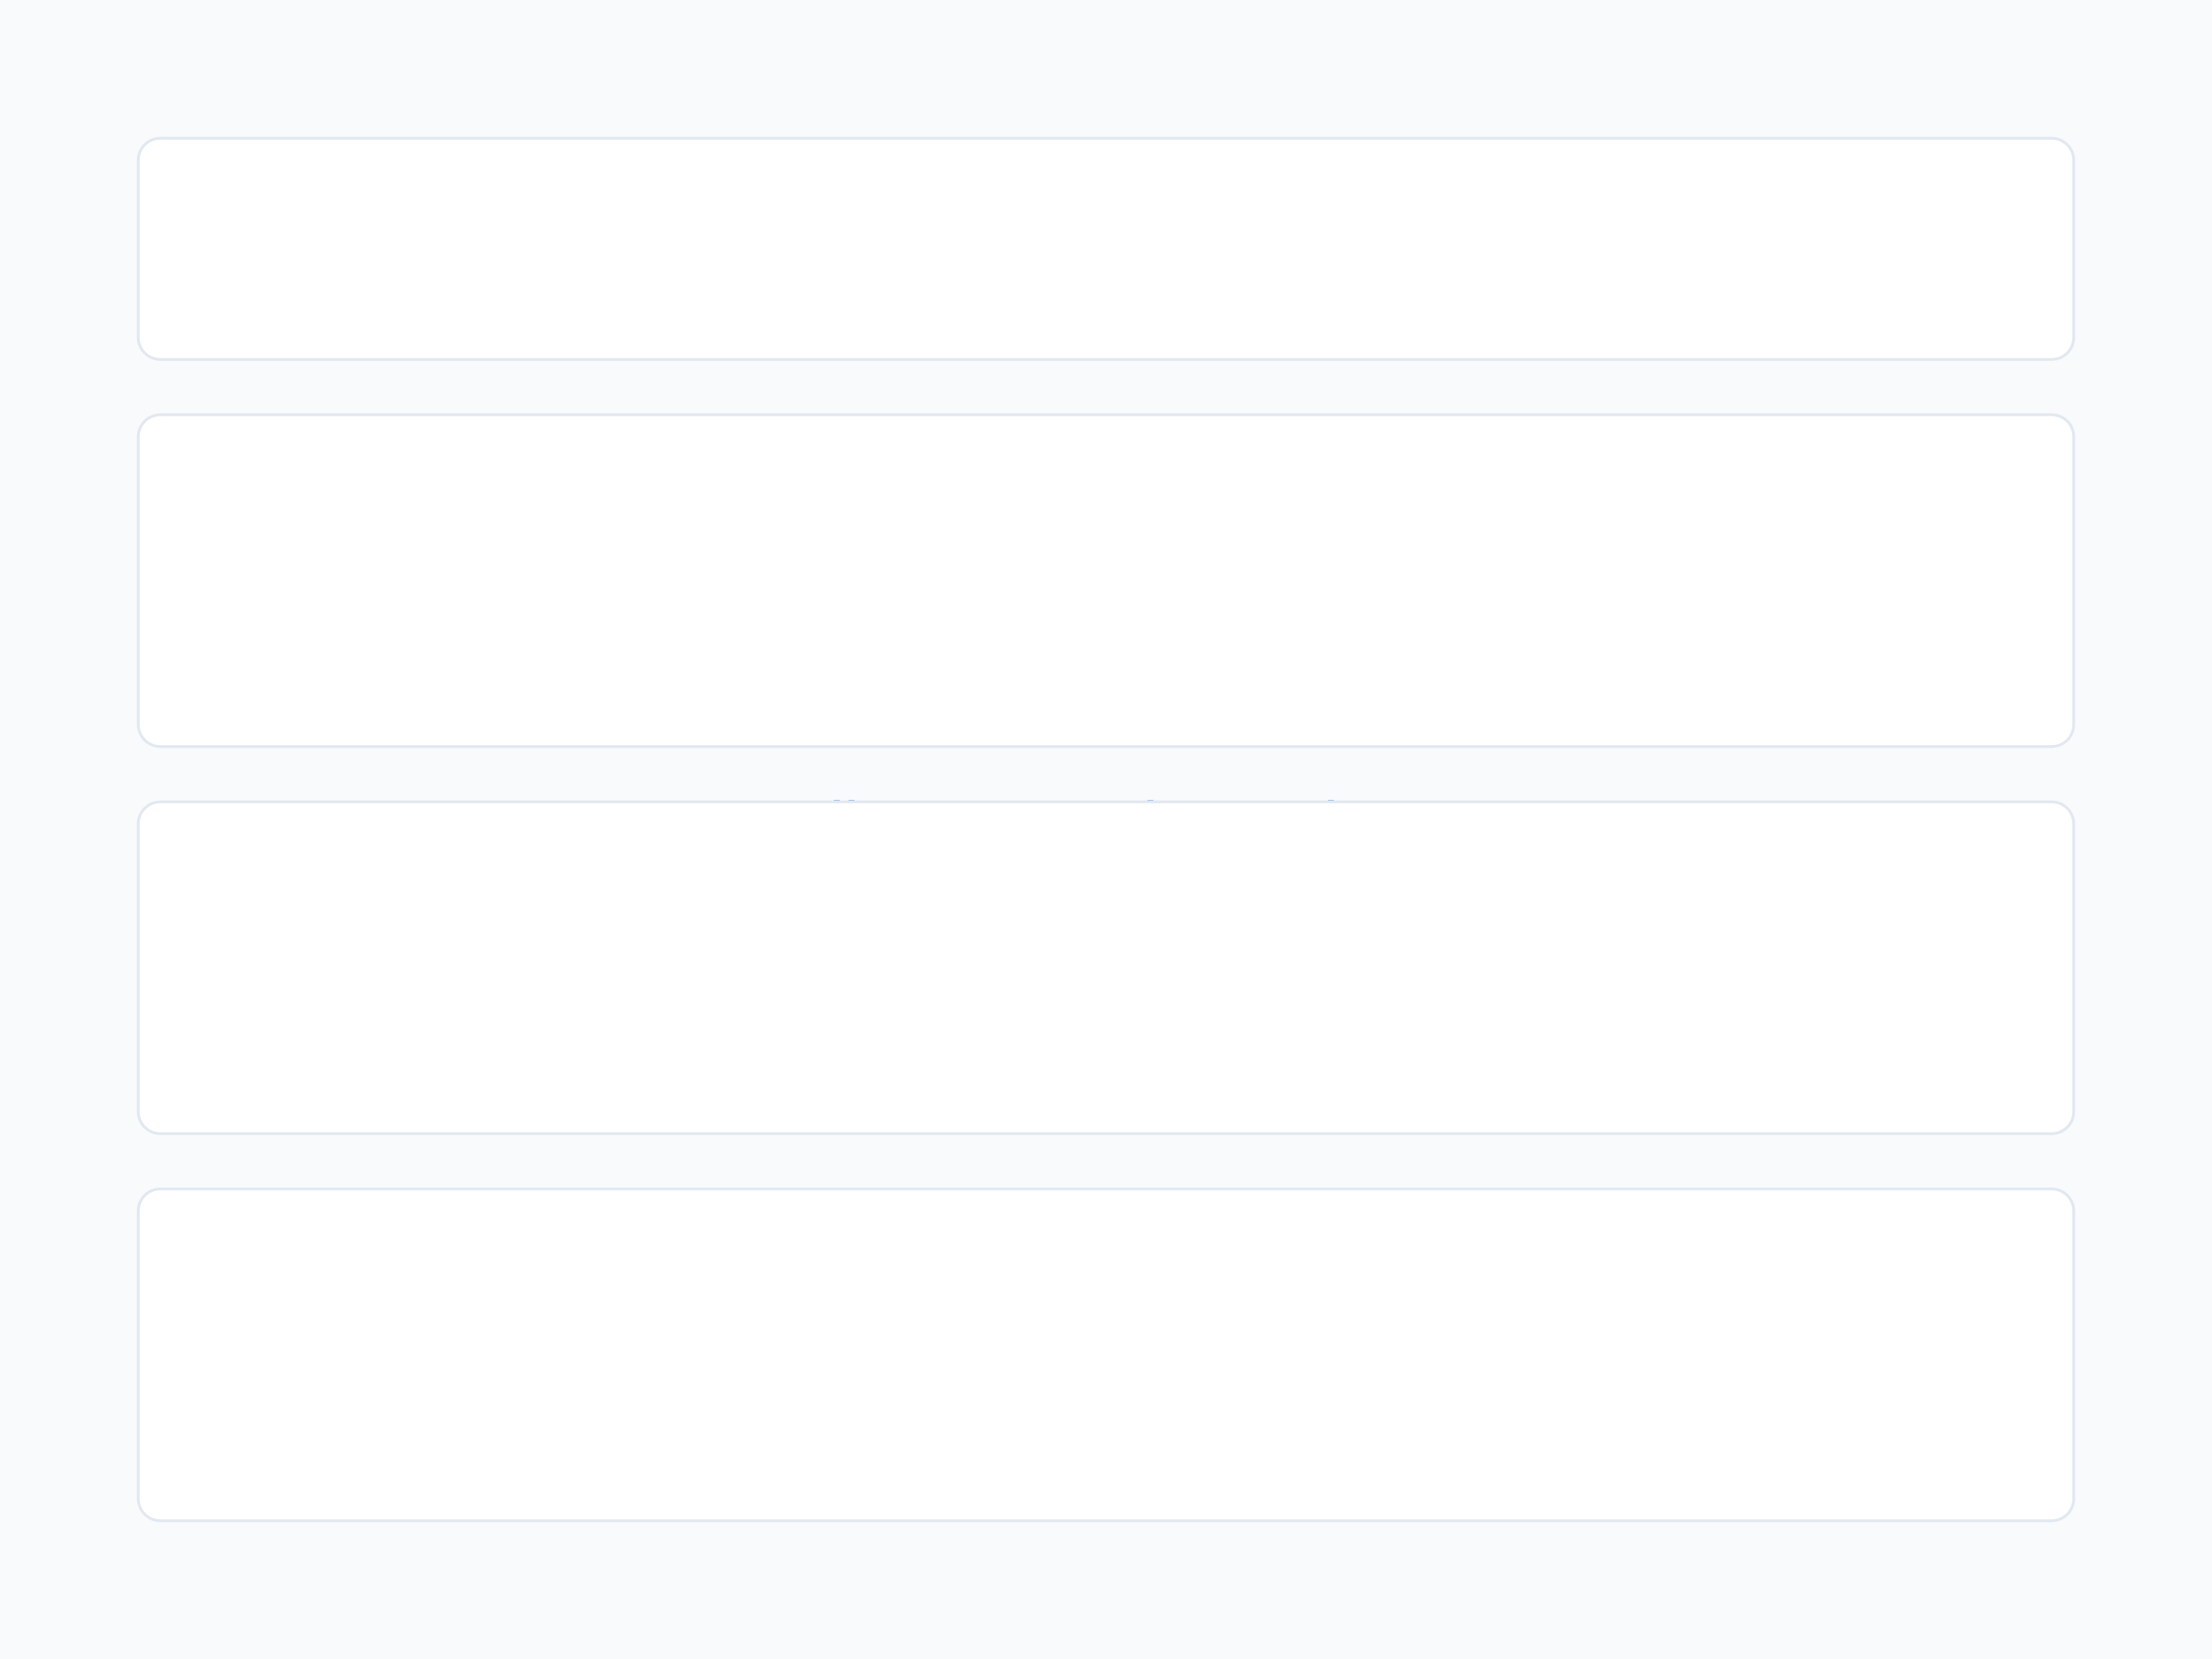
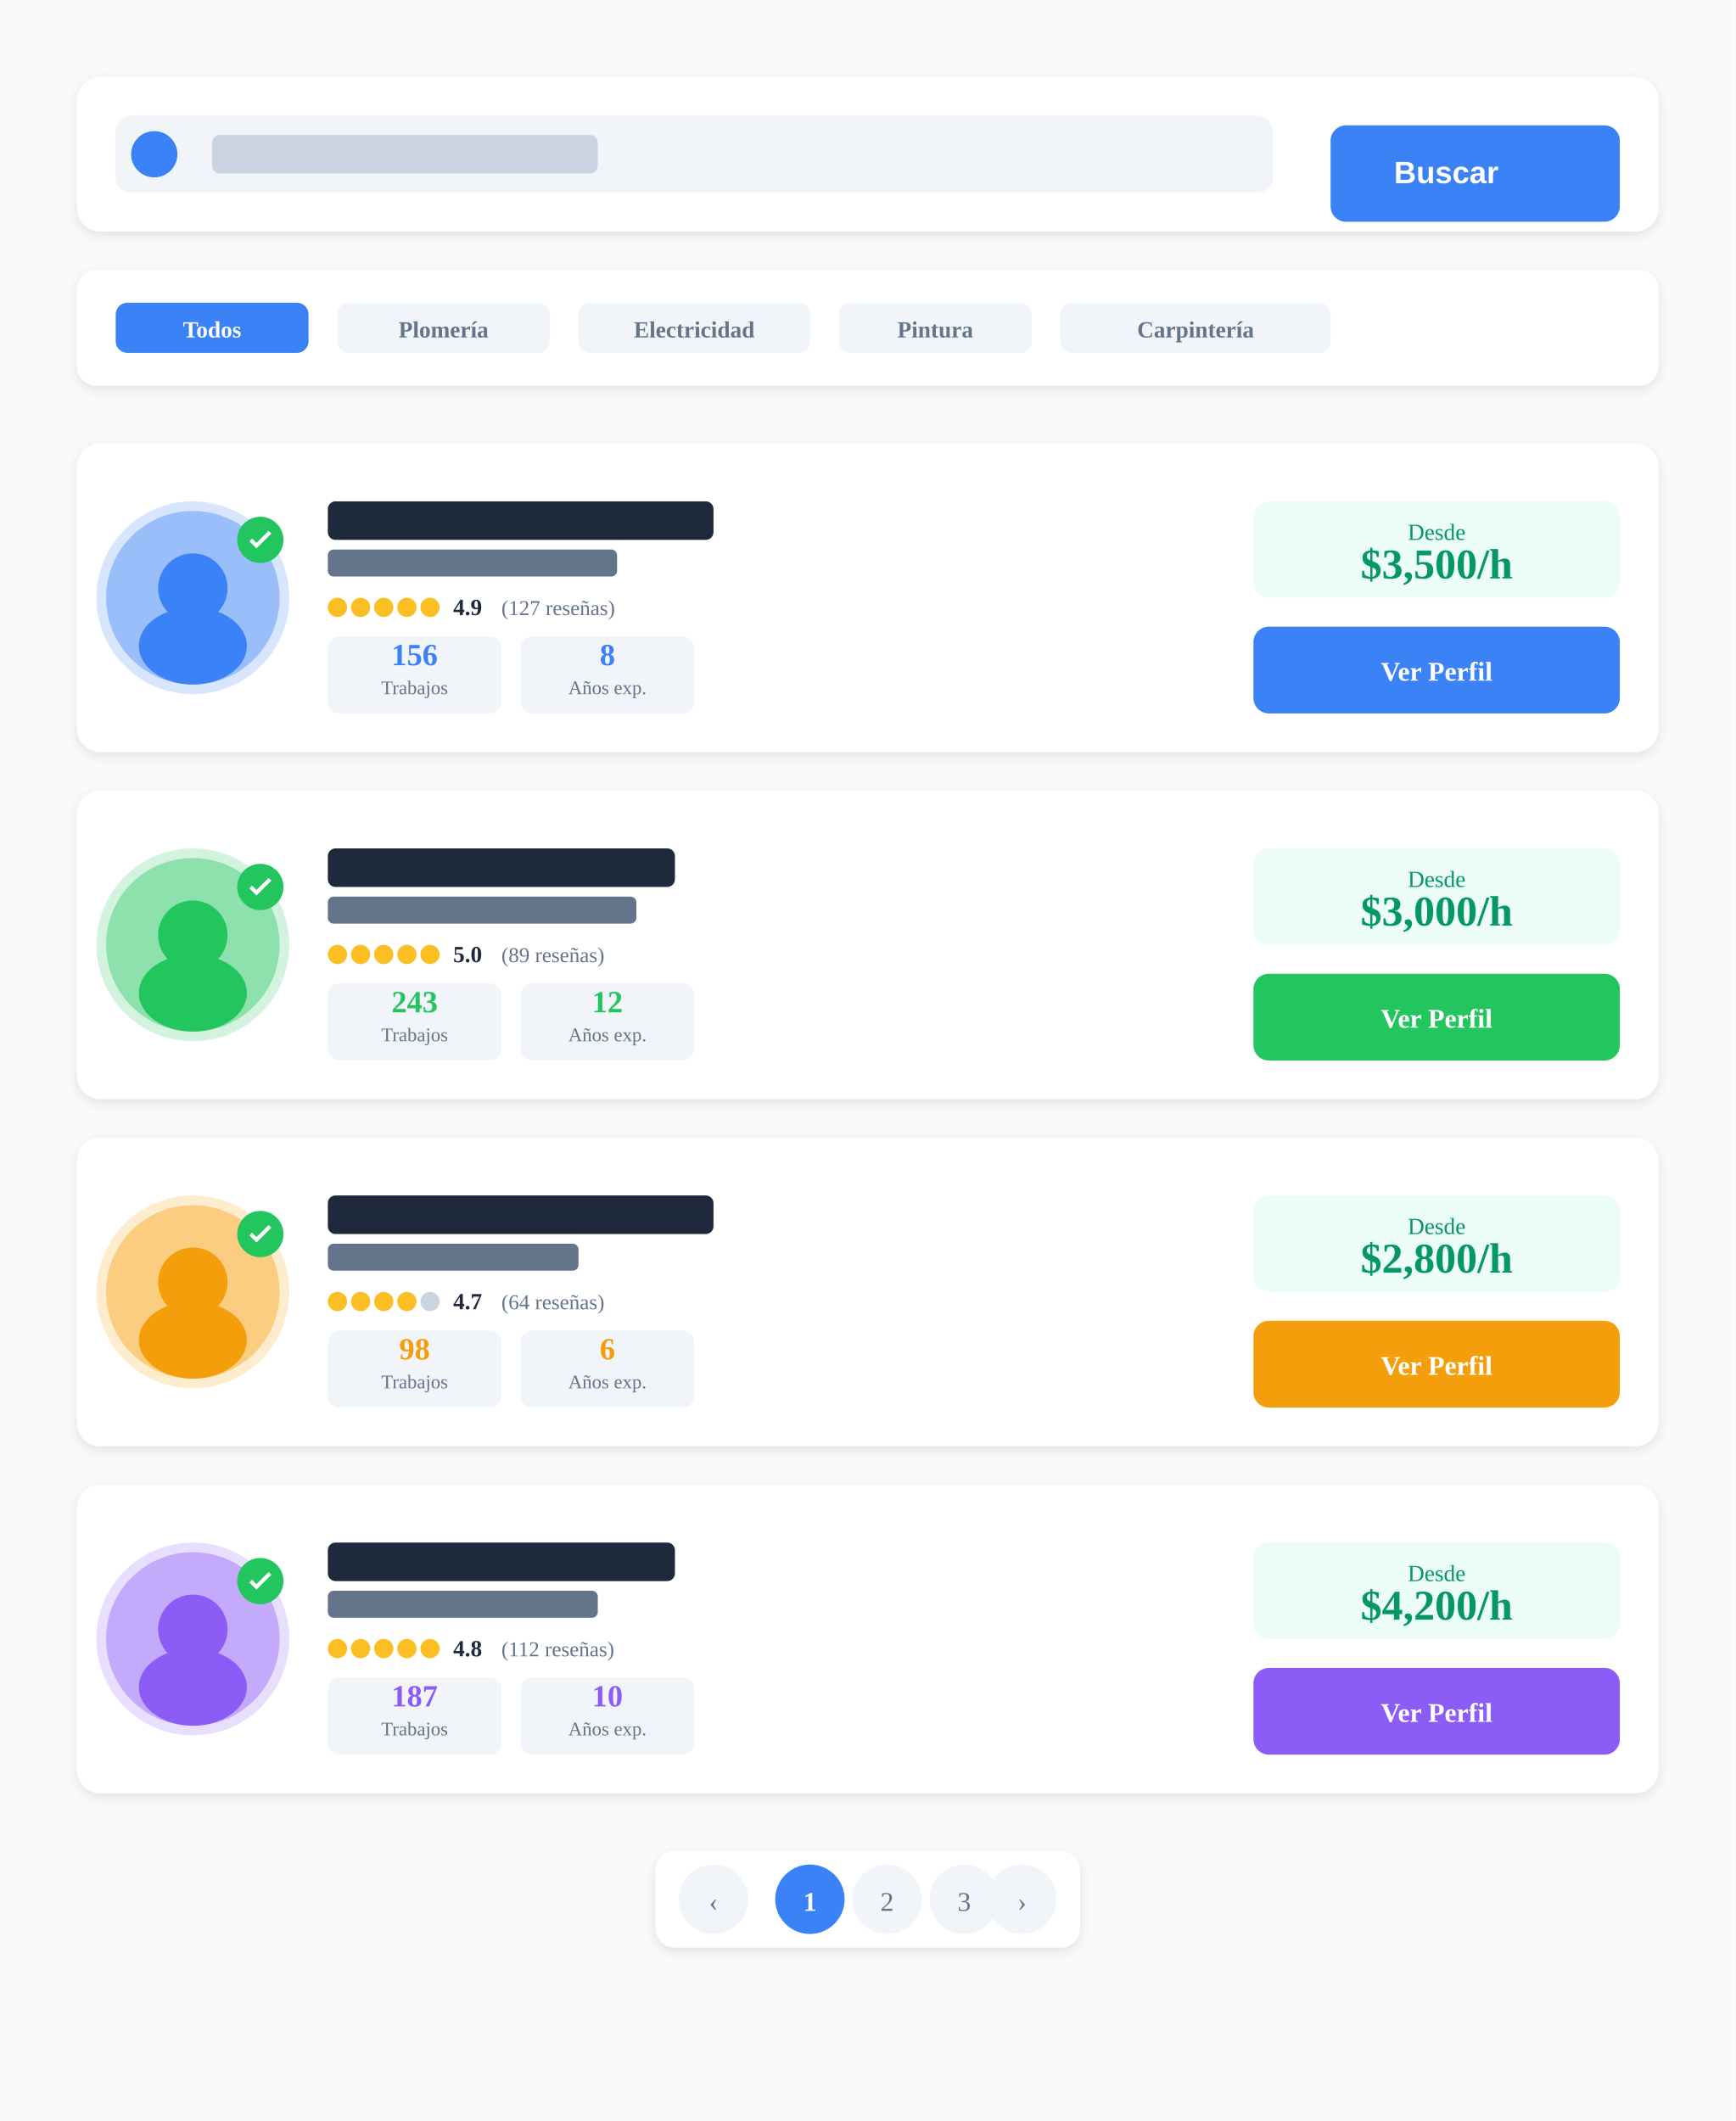
- <svg xmlns="http://www.w3.org/2000/svg" width="800" height="600">
+ <svg xmlns="http://www.w3.org/2000/svg" width="900" height="1100">
  <rect width="100%" height="100%" fill="#f8fafc" />
-   <text x="50%" y="50%" font-family="Arial" font-size="24" fill="#3b82f6" text-anchor="middle" dominant-baseline="middle">Client Search Mockup</text>
-   <rect x="50" y="50" width="700" height="80" rx="8" fill="#ffffff" stroke="#e2e8f0" />
-   <rect x="50" y="150" width="700" height="120" rx="8" fill="#ffffff" stroke="#e2e8f0" />
-   <rect x="50" y="290" width="700" height="120" rx="8" fill="#ffffff" stroke="#e2e8f0" />
-   <rect x="50" y="430" width="700" height="120" rx="8" fill="#ffffff" stroke="#e2e8f0" />
+   <rect x="40" y="40" width="820" height="80" rx="12" fill="#ffffff" filter="url(#shadow)" />
+   <rect x="60" y="60" width="600" height="40" rx="8" fill="#f1f5f9" />
+   <circle cx="80" cy="80" r="12" fill="#3b82f6" />
+   <rect x="110" y="70" width="200" height="20" rx="4" fill="#cbd5e1" />
+   <rect x="690" y="65" width="150" height="50" rx="8" fill="#3b82f6" />
+   <text x="750" y="95" font-family="Arial" font-size="16" fill="#ffffff" font-weight="bold" text-anchor="middle">Buscar</text>
+   <rect x="40" y="140" width="820" height="60" rx="10" fill="#ffffff" filter="url(#shadow)" />
+   <rect x="60" y="157" width="100" height="26" rx="6" fill="#3b82f6" />
+   <text x="110" y="175" font-size="12" fill="#ffffff" font-weight="bold" text-anchor="middle">Todos</text>
+   <rect x="175" y="157" width="110" height="26" rx="6" fill="#f1f5f9" />
+   <text x="230" y="175" font-size="12" fill="#64748b" font-weight="bold" text-anchor="middle">Plomería</text>
+   <rect x="300" y="157" width="120" height="26" rx="6" fill="#f1f5f9" />
+   <text x="360" y="175" font-size="12" fill="#64748b" font-weight="bold" text-anchor="middle">Electricidad</text>
+   <rect x="435" y="157" width="100" height="26" rx="6" fill="#f1f5f9" />
+   <text x="485" y="175" font-size="12" fill="#64748b" font-weight="bold" text-anchor="middle">Pintura</text>
+   <rect x="550" y="157" width="140" height="26" rx="6" fill="#f1f5f9" />
+   <text x="620" y="175" font-size="12" fill="#64748b" font-weight="bold" text-anchor="middle">Carpintería</text>
+   <rect x="40" y="230" width="820" height="160" rx="12" fill="#ffffff" filter="url(#shadow)" />
+   <circle cx="100" cy="310" r="50" fill="#3b82f6" opacity="0.2" />
+   <circle cx="100" cy="310" r="45" fill="#3b82f6" opacity="0.4" />
+   <circle cx="100" cy="305" r="18" fill="#3b82f6" />
+   <ellipse cx="100" cy="335" rx="28" ry="20" fill="#3b82f6" />
+   <circle cx="135" cy="280" r="12" fill="#22c55e" />
+   <path d="M 130 280 L 133 283 L 140 276" stroke="#ffffff" stroke-width="2" fill="none" />
+   <rect x="170" y="260" width="200" height="20" rx="4" fill="#1e293b" />
+   <text x="180" y="275" font-size="14" fill="#1e293b" font-weight="bold">Carlos Rodríguez</text>
+   <rect x="170" y="285" width="150" height="14" rx="3" fill="#64748b" />
+   <text x="180" y="296" font-size="11" fill="#64748b">Electricista Certificado</text>
+   <circle cx="175" cy="315" r="5" fill="#fbbf24" />
+   <circle cx="187" cy="315" r="5" fill="#fbbf24" />
+   <circle cx="199" cy="315" r="5" fill="#fbbf24" />
+   <circle cx="211" cy="315" r="5" fill="#fbbf24" />
+   <circle cx="223" cy="315" r="5" fill="#fbbf24" />
+   <text x="235" y="319" font-size="12" fill="#1e293b" font-weight="bold">4.9</text>
+   <text x="260" y="319" font-size="11" fill="#64748b">(127 reseñas)</text>
+   <rect x="170" y="330" width="90" height="40" rx="6" fill="#f1f5f9" />
+   <text x="215" y="345" font-size="16" fill="#3b82f6" font-weight="bold" text-anchor="middle">156</text>
+   <text x="215" y="360" font-size="10" fill="#64748b" text-anchor="middle">Trabajos</text>
+   <rect x="270" y="330" width="90" height="40" rx="6" fill="#f1f5f9" />
+   <text x="315" y="345" font-size="16" fill="#3b82f6" font-weight="bold" text-anchor="middle">8</text>
+   <text x="315" y="360" font-size="10" fill="#64748b" text-anchor="middle">Años exp.</text>
+   <rect x="650" y="260" width="190" height="50" rx="8" fill="#ecfdf5" />
+   <text x="745" y="280" font-size="12" fill="#059669" text-anchor="middle">Desde</text>
+   <text x="745" y="300" font-size="22" fill="#059669" font-weight="bold" text-anchor="middle">$3,500/h</text>
+   <rect x="650" y="325" width="190" height="45" rx="8" fill="#3b82f6" />
+   <text x="745" y="353" font-size="14" fill="#ffffff" font-weight="bold" text-anchor="middle">Ver Perfil</text>
+   <rect x="40" y="410" width="820" height="160" rx="12" fill="#ffffff" filter="url(#shadow)" />
+   <circle cx="100" cy="490" r="50" fill="#22c55e" opacity="0.2" />
+   <circle cx="100" cy="490" r="45" fill="#22c55e" opacity="0.4" />
+   <circle cx="100" cy="485" r="18" fill="#22c55e" />
+   <ellipse cx="100" cy="515" rx="28" ry="20" fill="#22c55e" />
+   <circle cx="135" cy="460" r="12" fill="#22c55e" />
+   <path d="M 130 460 L 133 463 L 140 456" stroke="#ffffff" stroke-width="2" fill="none" />
+   <rect x="170" y="440" width="180" height="20" rx="4" fill="#1e293b" />
+   <text x="180" y="455" font-size="14" fill="#1e293b" font-weight="bold">María González</text>
+   <rect x="170" y="465" width="160" height="14" rx="3" fill="#64748b" />
+   <text x="180" y="476" font-size="11" fill="#64748b">Plomera Profesional</text>
+   <circle cx="175" cy="495" r="5" fill="#fbbf24" />
+   <circle cx="187" cy="495" r="5" fill="#fbbf24" />
+   <circle cx="199" cy="495" r="5" fill="#fbbf24" />
+   <circle cx="211" cy="495" r="5" fill="#fbbf24" />
+   <circle cx="223" cy="495" r="5" fill="#fbbf24" />
+   <text x="235" y="499" font-size="12" fill="#1e293b" font-weight="bold">5.0</text>
+   <text x="260" y="499" font-size="11" fill="#64748b">(89 reseñas)</text>
+   <rect x="170" y="510" width="90" height="40" rx="6" fill="#f1f5f9" />
+   <text x="215" y="525" font-size="16" fill="#22c55e" font-weight="bold" text-anchor="middle">243</text>
+   <text x="215" y="540" font-size="10" fill="#64748b" text-anchor="middle">Trabajos</text>
+   <rect x="270" y="510" width="90" height="40" rx="6" fill="#f1f5f9" />
+   <text x="315" y="525" font-size="16" fill="#22c55e" font-weight="bold" text-anchor="middle">12</text>
+   <text x="315" y="540" font-size="10" fill="#64748b" text-anchor="middle">Años exp.</text>
+   <rect x="650" y="440" width="190" height="50" rx="8" fill="#ecfdf5" />
+   <text x="745" y="460" font-size="12" fill="#059669" text-anchor="middle">Desde</text>
+   <text x="745" y="480" font-size="22" fill="#059669" font-weight="bold" text-anchor="middle">$3,000/h</text>
+   <rect x="650" y="505" width="190" height="45" rx="8" fill="#22c55e" />
+   <text x="745" y="533" font-size="14" fill="#ffffff" font-weight="bold" text-anchor="middle">Ver Perfil</text>
+   <rect x="40" y="590" width="820" height="160" rx="12" fill="#ffffff" filter="url(#shadow)" />
+   <circle cx="100" cy="670" r="50" fill="#f59e0b" opacity="0.2" />
+   <circle cx="100" cy="670" r="45" fill="#f59e0b" opacity="0.4" />
+   <circle cx="100" cy="665" r="18" fill="#f59e0b" />
+   <ellipse cx="100" cy="695" rx="28" ry="20" fill="#f59e0b" />
+   <circle cx="135" cy="640" r="12" fill="#22c55e" />
+   <path d="M 130 640 L 133 643 L 140 636" stroke="#ffffff" stroke-width="2" fill="none" />
+   <rect x="170" y="620" width="200" height="20" rx="4" fill="#1e293b" />
+   <text x="180" y="635" font-size="14" fill="#1e293b" font-weight="bold">Juan Pablo Martínez</text>
+   <rect x="170" y="645" width="130" height="14" rx="3" fill="#64748b" />
+   <text x="180" y="656" font-size="11" fill="#64748b">Pintor y Decorador</text>
+   <circle cx="175" cy="675" r="5" fill="#fbbf24" />
+   <circle cx="187" cy="675" r="5" fill="#fbbf24" />
+   <circle cx="199" cy="675" r="5" fill="#fbbf24" />
+   <circle cx="211" cy="675" r="5" fill="#fbbf24" />
+   <circle cx="223" cy="675" r="5" fill="#cbd5e1" />
+   <text x="235" y="679" font-size="12" fill="#1e293b" font-weight="bold">4.7</text>
+   <text x="260" y="679" font-size="11" fill="#64748b">(64 reseñas)</text>
+   <rect x="170" y="690" width="90" height="40" rx="6" fill="#f1f5f9" />
+   <text x="215" y="705" font-size="16" fill="#f59e0b" font-weight="bold" text-anchor="middle">98</text>
+   <text x="215" y="720" font-size="10" fill="#64748b" text-anchor="middle">Trabajos</text>
+   <rect x="270" y="690" width="90" height="40" rx="6" fill="#f1f5f9" />
+   <text x="315" y="705" font-size="16" fill="#f59e0b" font-weight="bold" text-anchor="middle">6</text>
+   <text x="315" y="720" font-size="10" fill="#64748b" text-anchor="middle">Años exp.</text>
+   <rect x="650" y="620" width="190" height="50" rx="8" fill="#ecfdf5" />
+   <text x="745" y="640" font-size="12" fill="#059669" text-anchor="middle">Desde</text>
+   <text x="745" y="660" font-size="22" fill="#059669" font-weight="bold" text-anchor="middle">$2,800/h</text>
+   <rect x="650" y="685" width="190" height="45" rx="8" fill="#f59e0b" />
+   <text x="745" y="713" font-size="14" fill="#ffffff" font-weight="bold" text-anchor="middle">Ver Perfil</text>
+   <rect x="40" y="770" width="820" height="160" rx="12" fill="#ffffff" filter="url(#shadow)" />
+   <circle cx="100" cy="850" r="50" fill="#8b5cf6" opacity="0.2" />
+   <circle cx="100" cy="850" r="45" fill="#8b5cf6" opacity="0.4" />
+   <circle cx="100" cy="845" r="18" fill="#8b5cf6" />
+   <ellipse cx="100" cy="875" rx="28" ry="20" fill="#8b5cf6" />
+   <circle cx="135" cy="820" r="12" fill="#22c55e" />
+   <path d="M 130 820 L 133 823 L 140 816" stroke="#ffffff" stroke-width="2" fill="none" />
+   <rect x="170" y="800" width="180" height="20" rx="4" fill="#1e293b" />
+   <text x="180" y="815" font-size="14" fill="#1e293b" font-weight="bold">Ana Fernández</text>
+   <rect x="170" y="825" width="140" height="14" rx="3" fill="#64748b" />
+   <text x="180" y="836" font-size="11" fill="#64748b">Carpintera Artesanal</text>
+   <circle cx="175" cy="855" r="5" fill="#fbbf24" />
+   <circle cx="187" cy="855" r="5" fill="#fbbf24" />
+   <circle cx="199" cy="855" r="5" fill="#fbbf24" />
+   <circle cx="211" cy="855" r="5" fill="#fbbf24" />
+   <circle cx="223" cy="855" r="5" fill="#fbbf24" />
+   <text x="235" y="859" font-size="12" fill="#1e293b" font-weight="bold">4.8</text>
+   <text x="260" y="859" font-size="11" fill="#64748b">(112 reseñas)</text>
+   <rect x="170" y="870" width="90" height="40" rx="6" fill="#f1f5f9" />
+   <text x="215" y="885" font-size="16" fill="#8b5cf6" font-weight="bold" text-anchor="middle">187</text>
+   <text x="215" y="900" font-size="10" fill="#64748b" text-anchor="middle">Trabajos</text>
+   <rect x="270" y="870" width="90" height="40" rx="6" fill="#f1f5f9" />
+   <text x="315" y="885" font-size="16" fill="#8b5cf6" font-weight="bold" text-anchor="middle">10</text>
+   <text x="315" y="900" font-size="10" fill="#64748b" text-anchor="middle">Años exp.</text>
+   <rect x="650" y="800" width="190" height="50" rx="8" fill="#ecfdf5" />
+   <text x="745" y="820" font-size="12" fill="#059669" text-anchor="middle">Desde</text>
+   <text x="745" y="840" font-size="22" fill="#059669" font-weight="bold" text-anchor="middle">$4,200/h</text>
+   <rect x="650" y="865" width="190" height="45" rx="8" fill="#8b5cf6" />
+   <text x="745" y="893" font-size="14" fill="#ffffff" font-weight="bold" text-anchor="middle">Ver Perfil</text>
+   <rect x="340" y="960" width="220" height="50" rx="10" fill="#ffffff" filter="url(#shadow)" />
+   <circle cx="370" cy="985" r="18" fill="#f1f5f9" />
+   <text x="370" y="991" font-size="14" fill="#64748b" text-anchor="middle">‹</text>
+   <circle cx="420" cy="985" r="18" fill="#3b82f6" />
+   <text x="420" y="991" font-size="14" fill="#ffffff" font-weight="bold" text-anchor="middle">1</text>
+   <circle cx="460" cy="985" r="18" fill="#f1f5f9" />
+   <text x="460" y="991" font-size="14" fill="#64748b" text-anchor="middle">2</text>
+   <circle cx="500" cy="985" r="18" fill="#f1f5f9" />
+   <text x="500" y="991" font-size="14" fill="#64748b" text-anchor="middle">3</text>
+   <circle cx="530" cy="985" r="18" fill="#f1f5f9" />
+   <text x="530" y="991" font-size="14" fill="#64748b" text-anchor="middle">›</text>
+   <defs>
+     <filter id="shadow" x="-50%" y="-50%" width="200%" height="200%">
+       <feGaussianBlur in="SourceAlpha" stdDeviation="3" />
+       <feOffset dx="0" dy="2" result="offsetblur" />
+       <feComponentTransfer>
+         <feFuncA type="linear" slope="0.1" />
+       </feComponentTransfer>
+       <feMerge>
+         <feMergeNode />
+         <feMergeNode in="SourceGraphic" />
+       </feMerge>
+     </filter>
+   </defs>
</svg>
